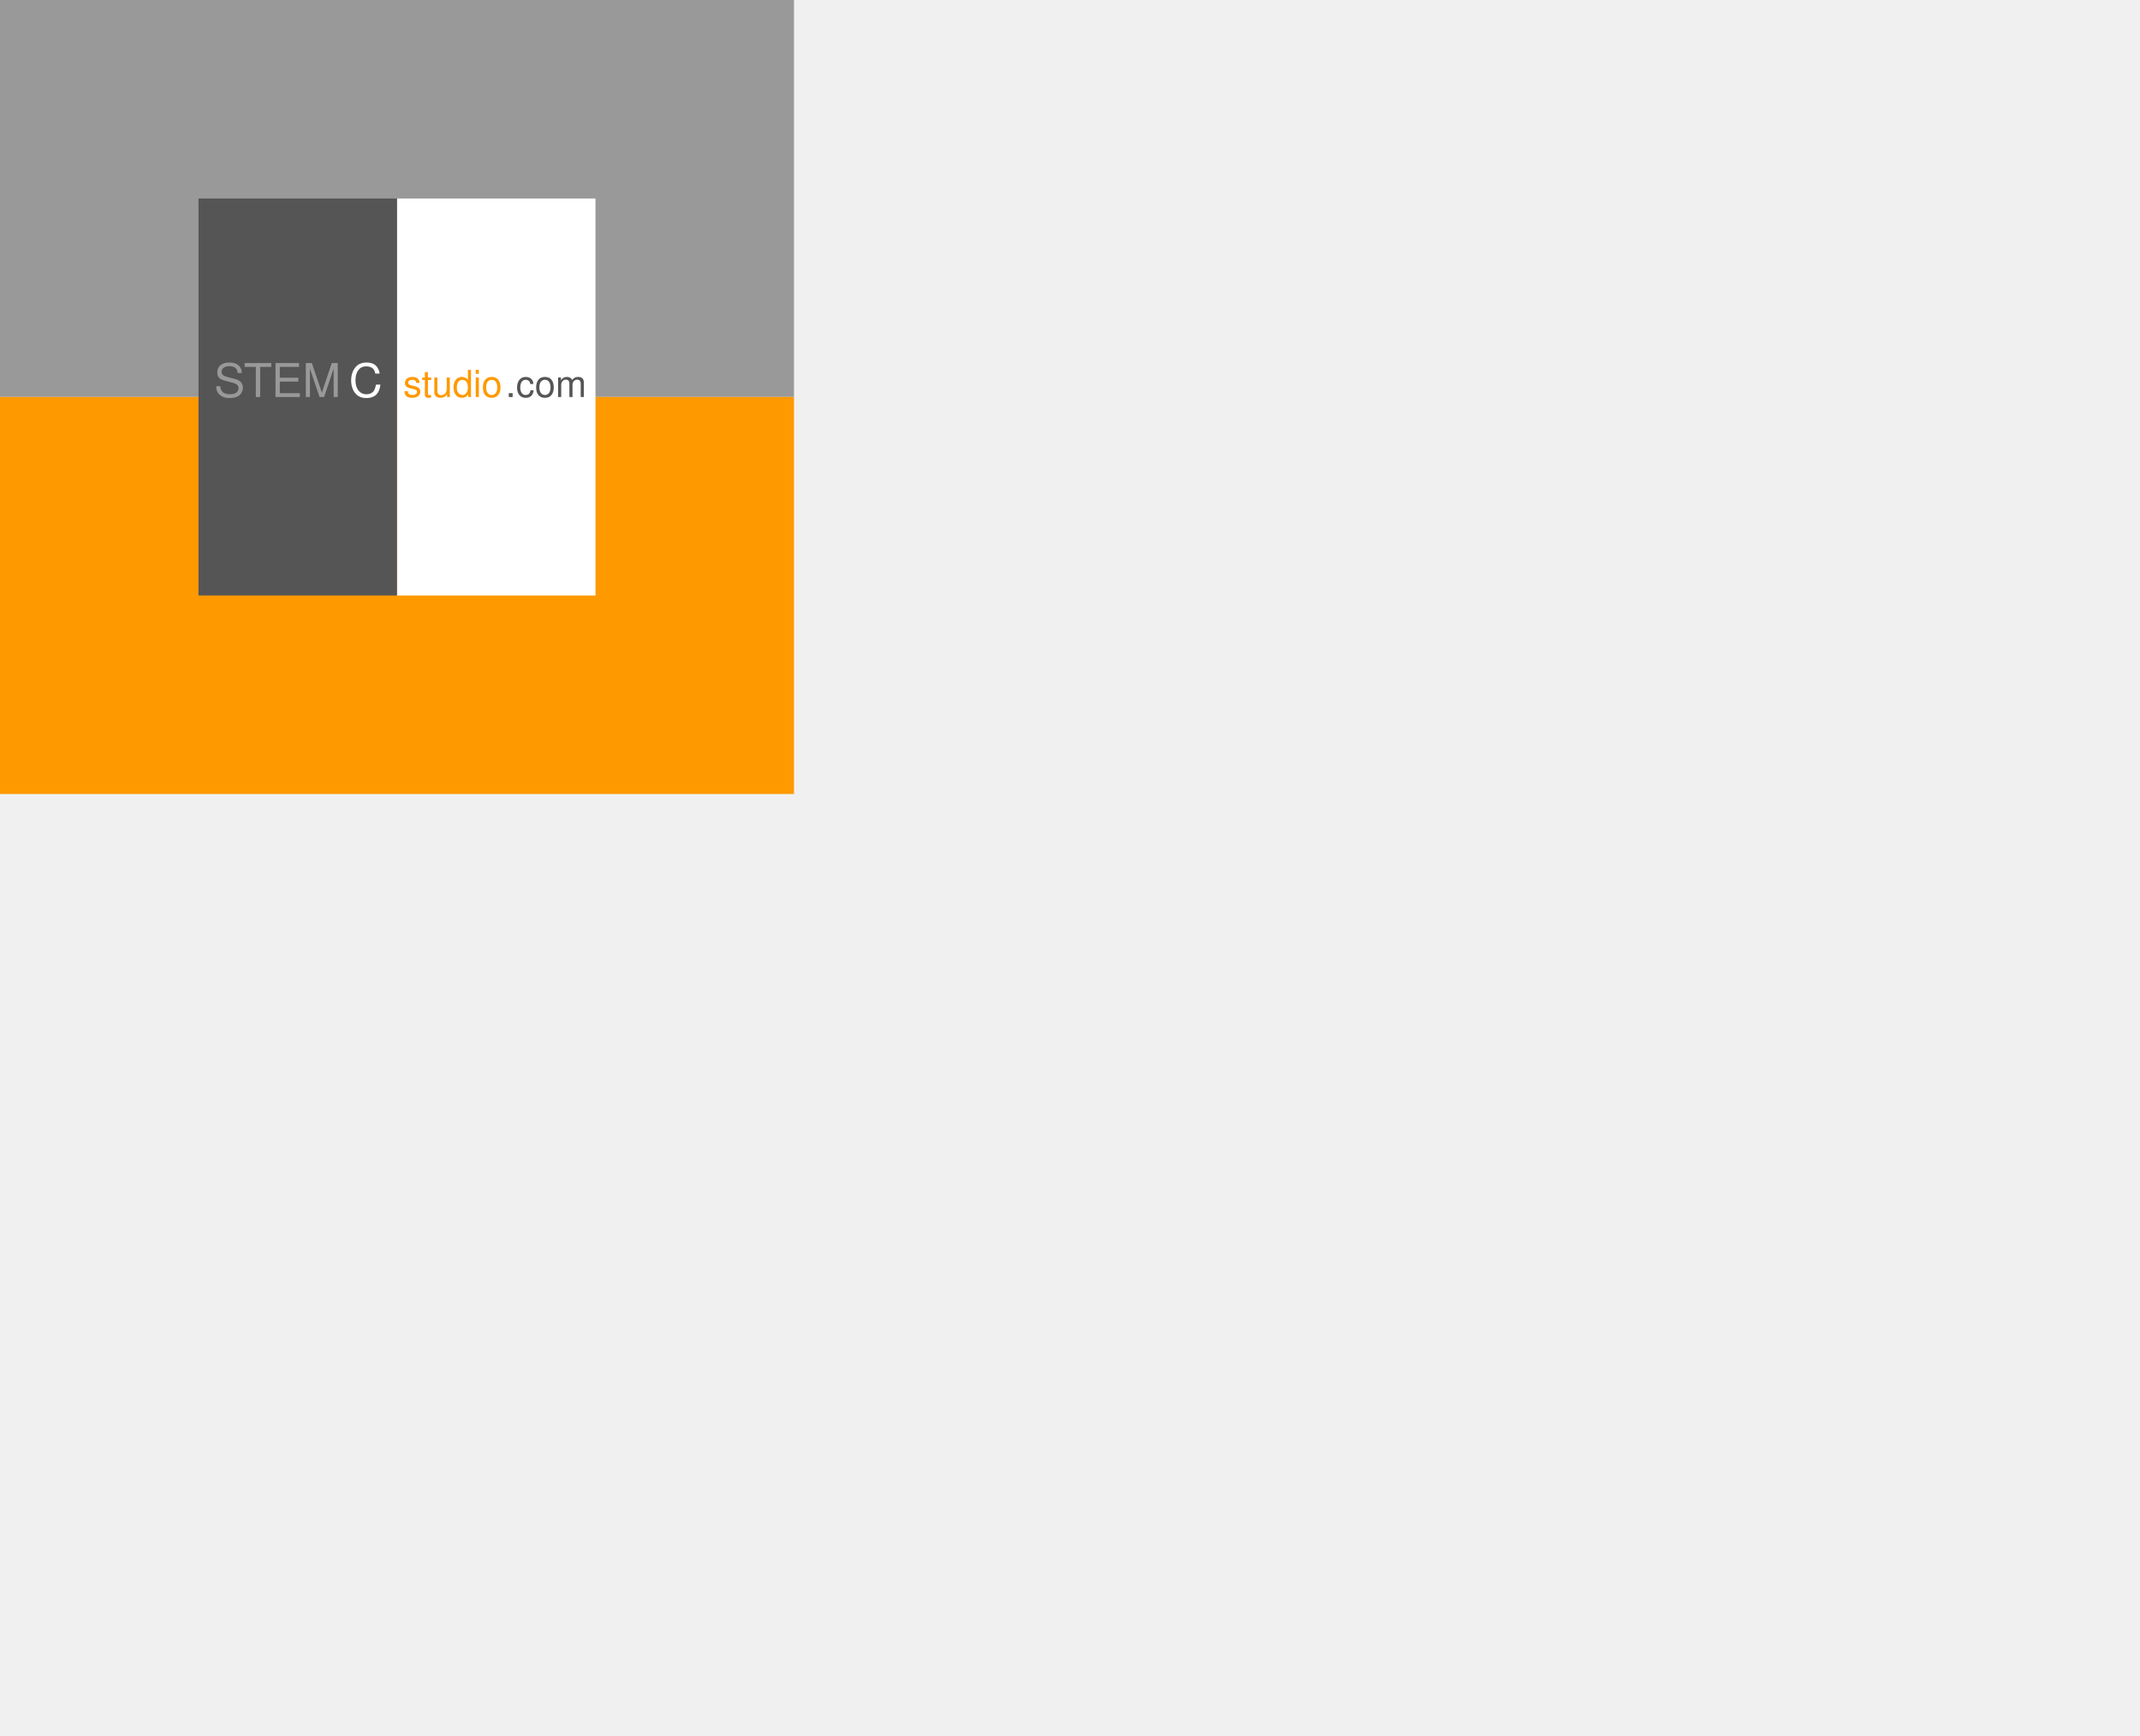
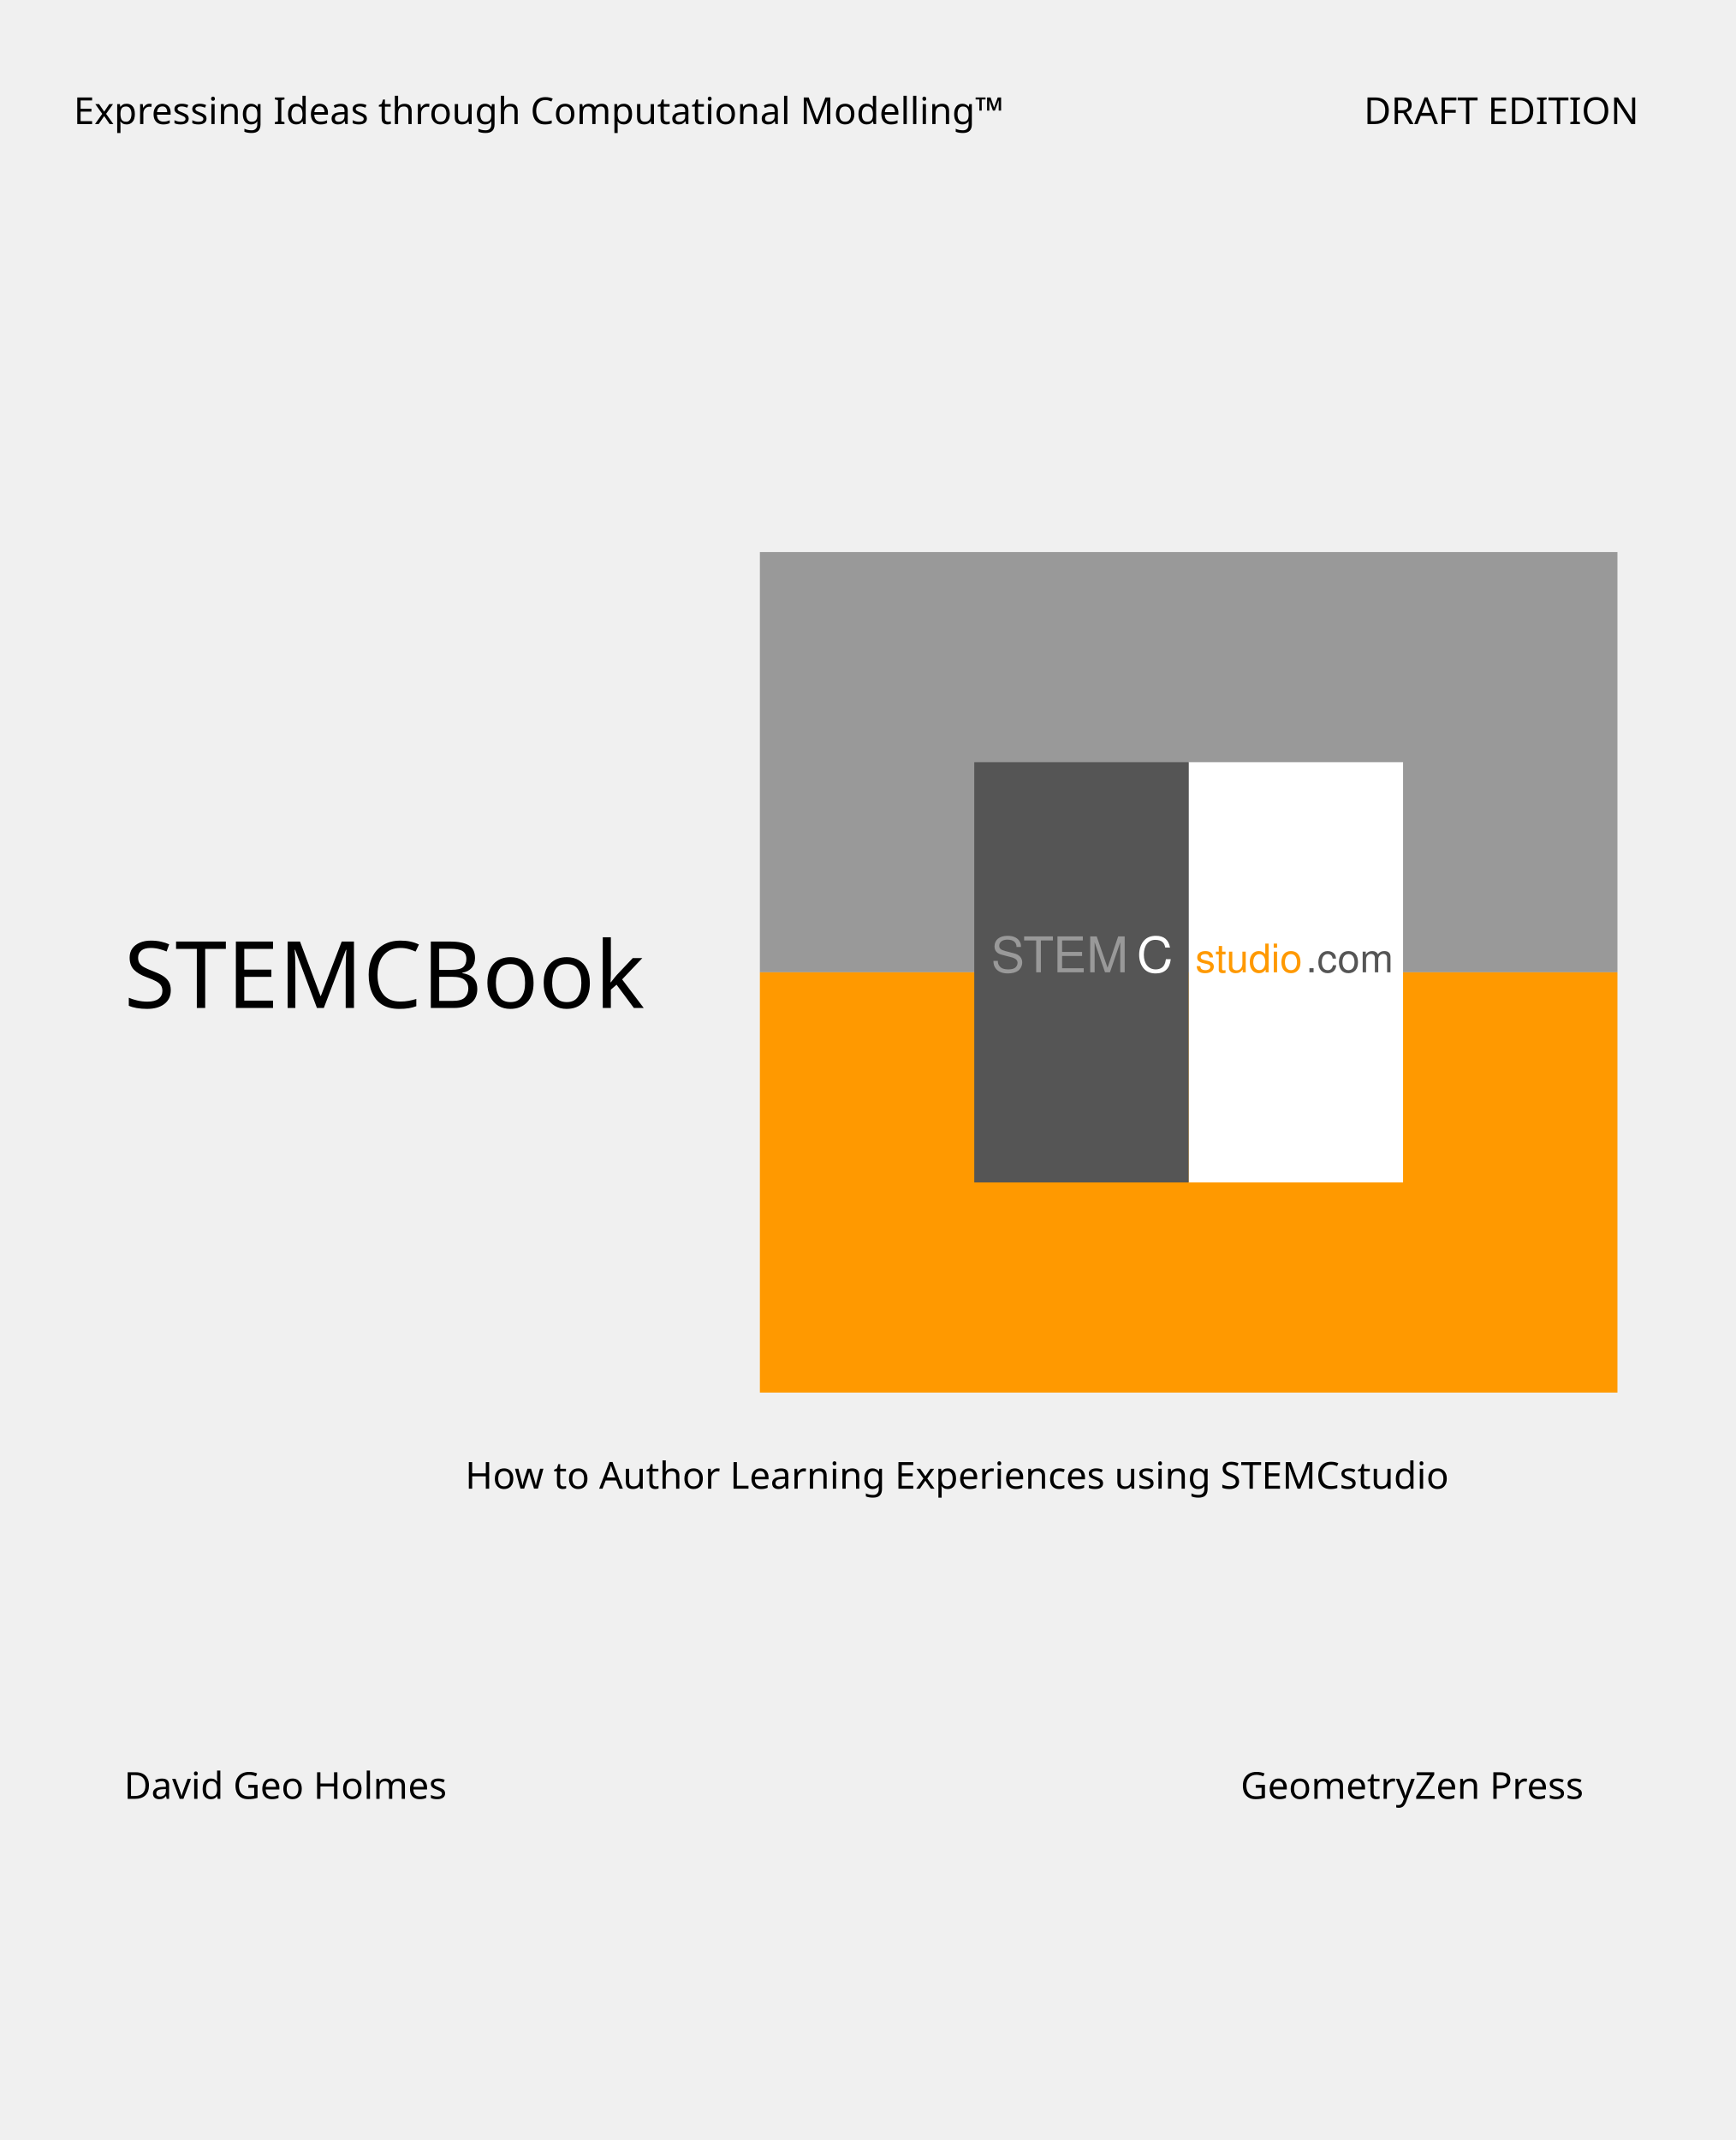
- <svg xmlns="http://www.w3.org/2000/svg" width="1380" height="1119">
+ <svg xmlns="http://www.w3.org/2000/svg" width="1119" height="1380">
  <g>
-     <rect fill="#999" height="256" width="512" y="0" x="0" />
-     <rect fill="#ff9900" height="256" width="512" y="256" x="0" />
-     <rect fill="#fff" height="256" width="128" y="128" x="256" />
-     <rect fill="#555" height="256" width="128" y="128" x="128" />
-     <text xml:space="preserve" text-anchor="start" font-family="Helvetica, Arial, sans-serif" font-size="30" y="256" x="138" stroke-width="0" stroke="#999" fill="#999">STEM</text>
-     <text xml:space="preserve" text-anchor="start" font-family="Helvetica, Arial, sans-serif" font-size="30" y="256" x="225" stroke-width="0" stroke="#fff" fill="#fff">C</text>
-     <text xml:space="preserve" text-anchor="start" font-family="Helvetica, Arial, sans-serif" font-size="24" y="256" x="260" stroke-width="0" stroke="#ff9900" fill="#ff9900">studio</text>
-     <text xml:space="preserve" text-anchor="start" font-family="Helvetica, Arial, sans-serif" font-size="24" y="256" x="326" stroke-width="0" stroke="#555" fill="#555">.com</text>
+     <g stroke="null" id="svg_1">
+       <rect stroke="null" id="svg_2" x="490.004" y="356.002" width="553" height="271" fill="#999" />
+       <rect stroke="null" id="svg_3" x="490.004" y="627.002" width="553" height="271" fill="#ff9900" />
+       <rect stroke="null" id="svg_4" x="766.504" y="491.502" width="138.25" height="271" fill="#fff" />
+       <rect stroke="null" id="svg_5" x="628.254" y="491.502" width="138.25" height="271" fill="#555" />
+       <text stroke="#999" transform="matrix(1.08008 0 0 1.05859 -83.8118 -22.1935)" id="svg_6" fill="#999" stroke-width="0" x="669.273" y="613.262" font-size="30" font-family="Helvetica, Arial, sans-serif" text-anchor="start" xml:space="preserve">STEM</text>
+       <text stroke="#fff" transform="matrix(1.08008 0 0 1.05859 -83.8118 -22.1935)" id="svg_7" fill="#fff" stroke-width="0" x="756.273" y="613.262" font-size="30" font-family="Helvetica, Arial, sans-serif" text-anchor="start" xml:space="preserve">C</text>
+       <text stroke="#ff9900" transform="matrix(1.08008 0 0 1.05859 -83.8118 -22.1935)" id="svg_8" fill="#ff9900" stroke-width="0" x="791.273" y="613.262" font-size="24" font-family="Helvetica, Arial, sans-serif" text-anchor="start" xml:space="preserve">studio</text>
+       <text stroke="#555" transform="matrix(1.08008 0 0 1.05859 -83.8118 -22.1935)" id="svg_9" fill="#555" stroke-width="0" x="857.273" y="613.262" font-size="24" font-family="Helvetica, Arial, sans-serif" text-anchor="start" xml:space="preserve">.com</text>
+     </g>
+     <text xml:space="preserve" text-anchor="start" font-family="'JetBrains Mono'" font-size="24" id="svg_10" y="80" x="879.5" stroke-width="0" stroke="#000" fill="#000000">DRAFT EDITION</text>
+     <text xml:space="preserve" text-anchor="start" font-family="'JetBrains Mono'" font-size="60" id="svg_11" y="650" x="80" stroke-width="0" stroke="#000" fill="#000000">STEMCBook</text>
+     <text style="cursor: move;" xml:space="preserve" text-anchor="start" font-family="'JetBrains Mono'" font-size="24" id="svg_12" y="960" x="300" stroke-width="0" stroke="#000" fill="#000000">How to Author Learning Experiences using STEMCstudio</text>
+     <text xml:space="preserve" text-anchor="start" font-family="'JetBrains Mono'" font-size="24" id="svg_14" y="80" x="47.494" stroke-width="0" stroke="#000" fill="#000000">Expressing Ideas through Computational Modelling™</text>
+     <text xml:space="preserve" text-anchor="start" font-family="'JetBrains Mono'" font-size="24" id="svg_15" y="1160" x="80" stroke-width="0" stroke="#000" fill="#000000">David Geo Holmes</text>
+     <text xml:space="preserve" text-anchor="start" font-family="'JetBrains Mono'" font-size="24" id="svg_16" y="1160" x="800" stroke-width="0" stroke="#000" fill="#000000">GeometryZen Press</text>
  </g>
</svg>
